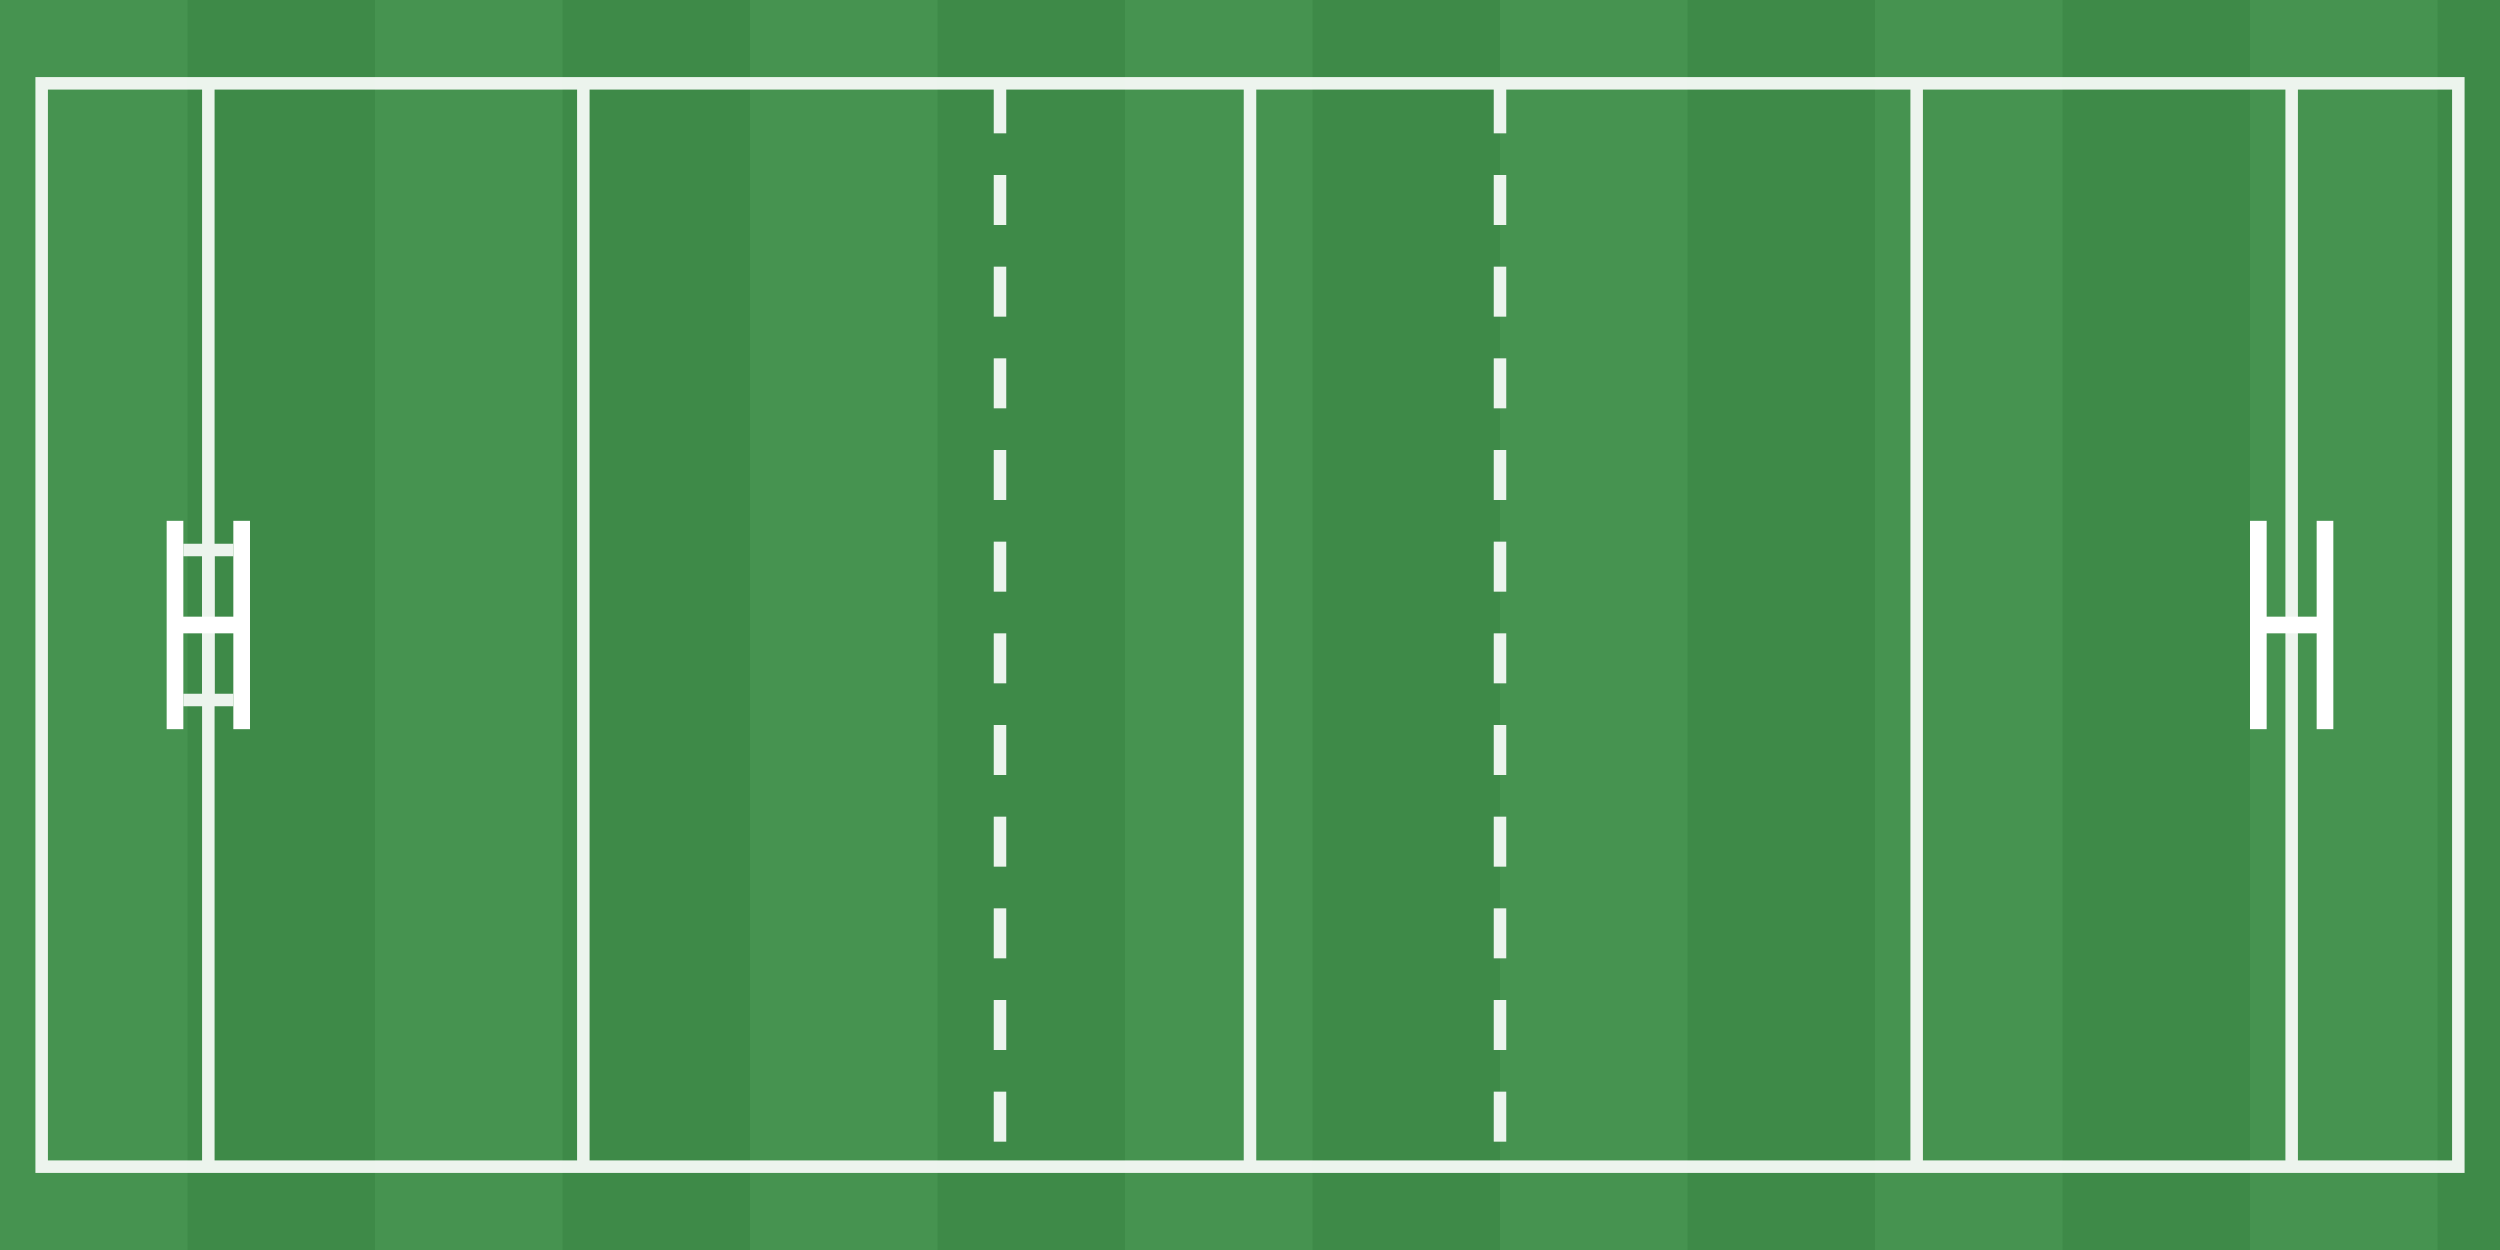
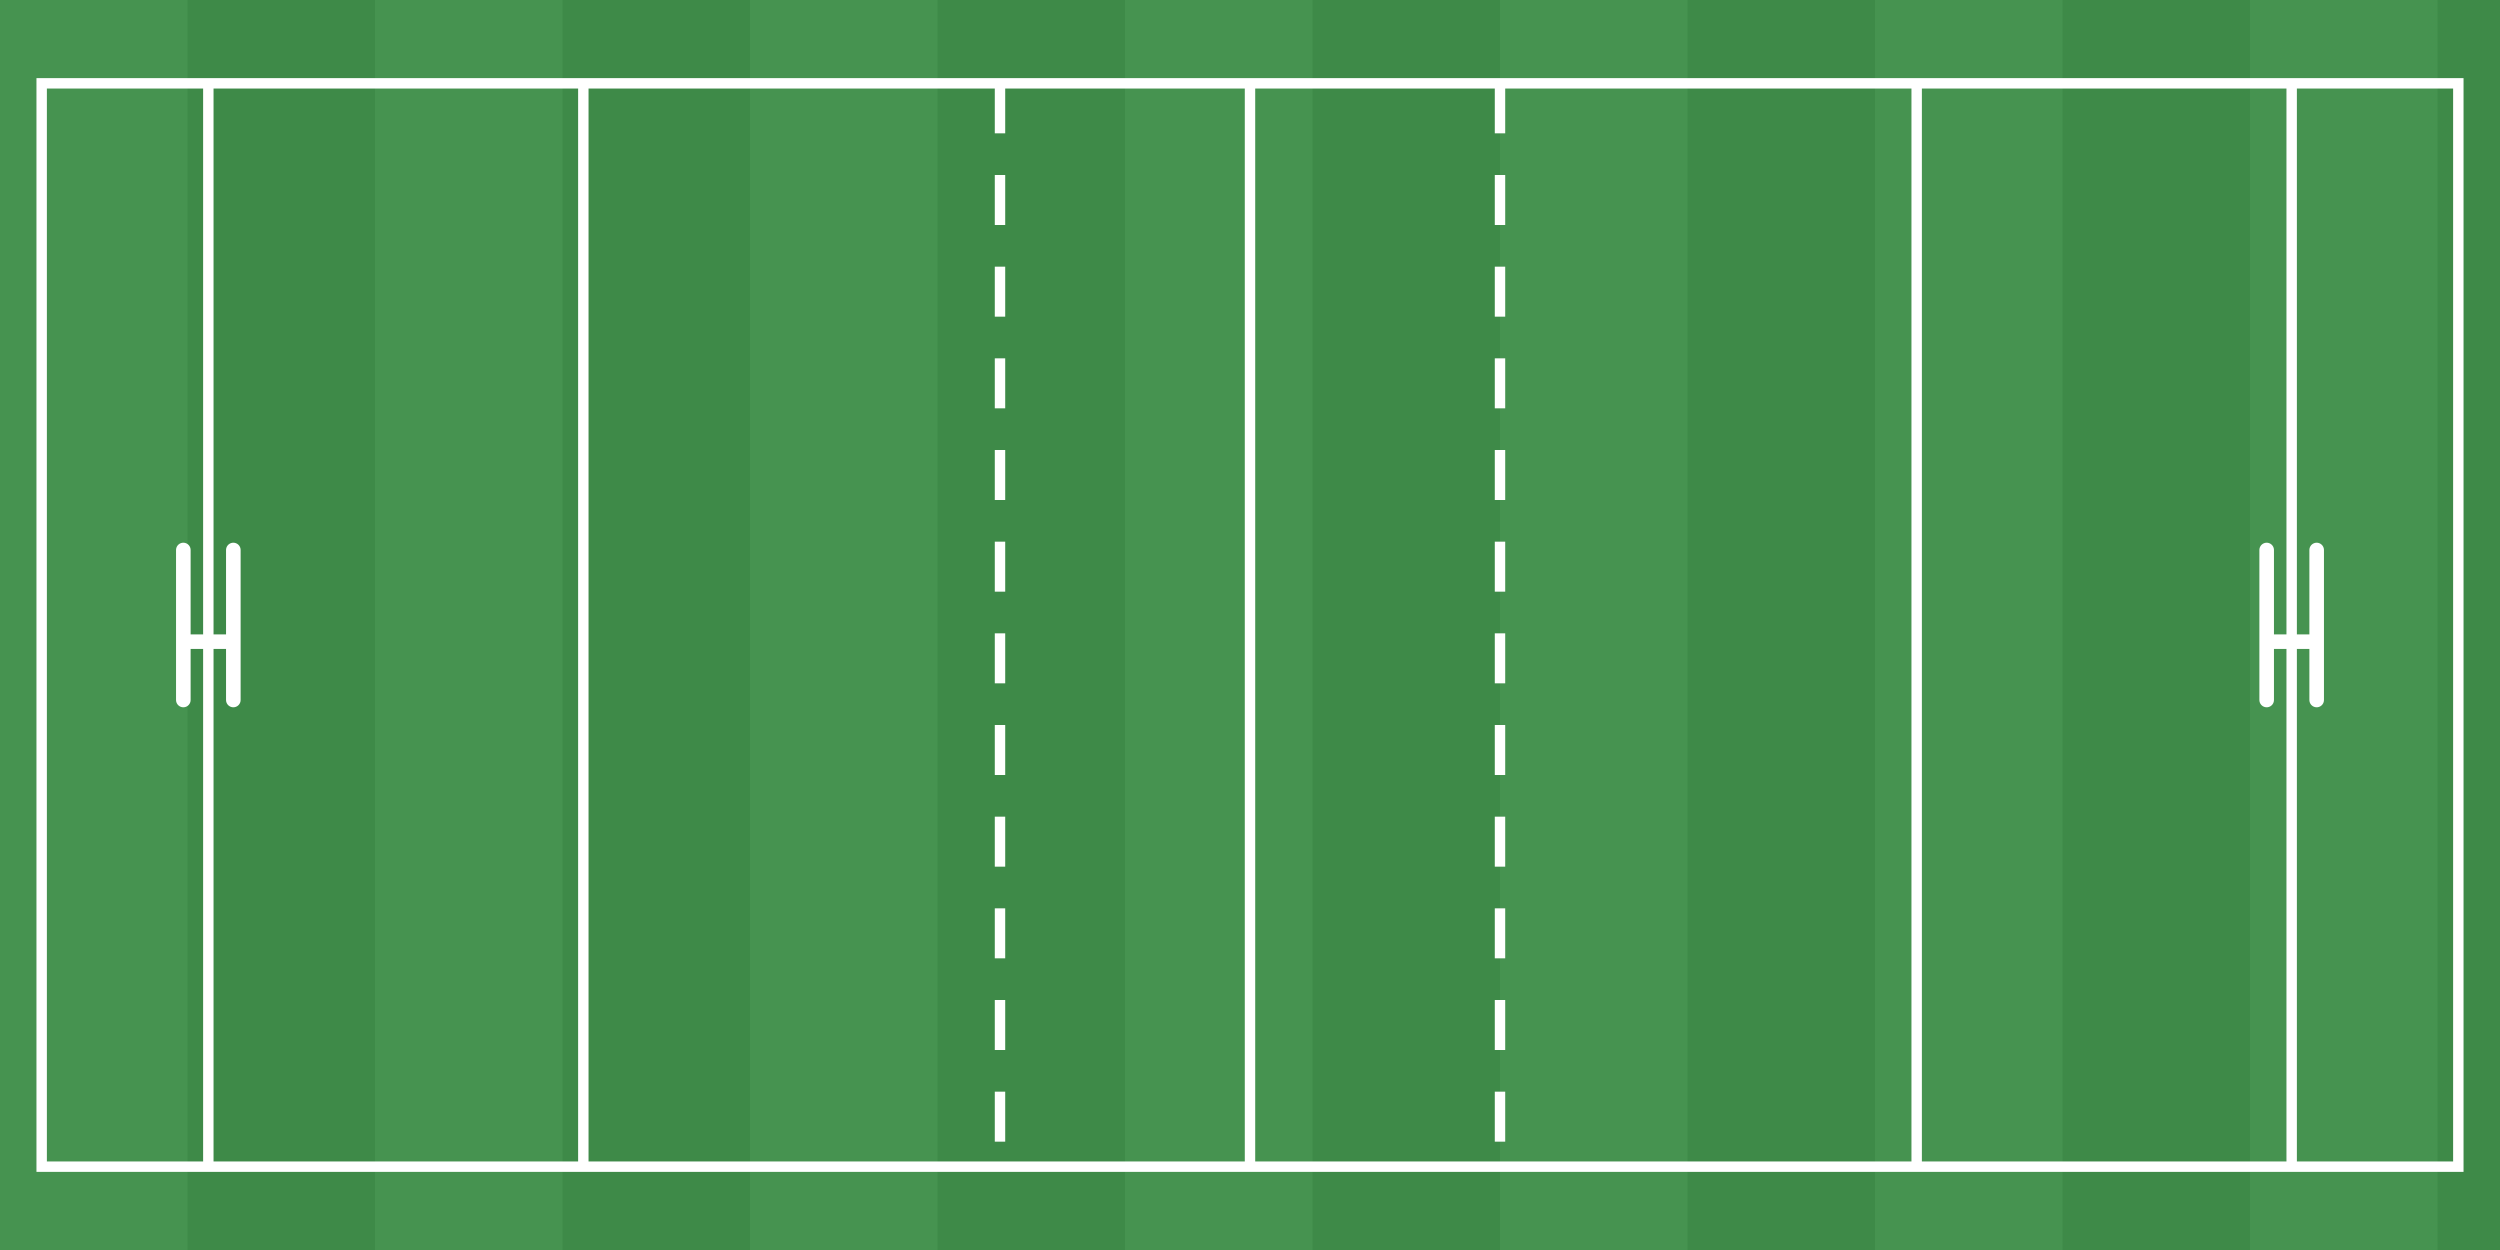
<svg xmlns="http://www.w3.org/2000/svg" viewBox="0 0 600 300" preserveAspectRatio="xMidYMid slice">
  <rect width="600" height="300" fill="#3e8a48" />
  <rect x="0" width="45" height="300" fill="#469350" />
  <rect x="90" width="45" height="300" fill="#469350" />
  <rect x="180" width="45" height="300" fill="#469350" />
  <rect x="270" width="45" height="300" fill="#469350" />
  <rect x="360" width="45" height="300" fill="#469350" />
  <rect x="450" width="45" height="300" fill="#469350" />
  <rect x="540" width="45" height="300" fill="#469350" />
-   <g fill="none" stroke="#ffffff" stroke-width="3" opacity=".9">
+   <g fill="none" stroke="#ffffff" stroke-width="2.5">
    <rect x="10" y="20" width="580" height="260" />
    <path d="M50 20v260M550 20v260M140 20v260M460 20v260M300 20v260" />
    <path d="M240 20v260M360 20v260" stroke-dasharray="12 10" />
-     <path d="M50 132v36M50 132h0M44 132h12M44 168h12" />
  </g>
-   <g stroke="#ffffff" stroke-width="4">
-     <path d="M42 125v50M58 125v50M42 150h16M542 125v50M558 125v50M542 150h16" />
+   <g stroke="#ffffff" stroke-width="3.5" stroke-linecap="round">
+     <path d="M44 132v36M56 132v36M44 154h12M544 132v36M556 132v36M544 154h12" />
  </g>
</svg>
